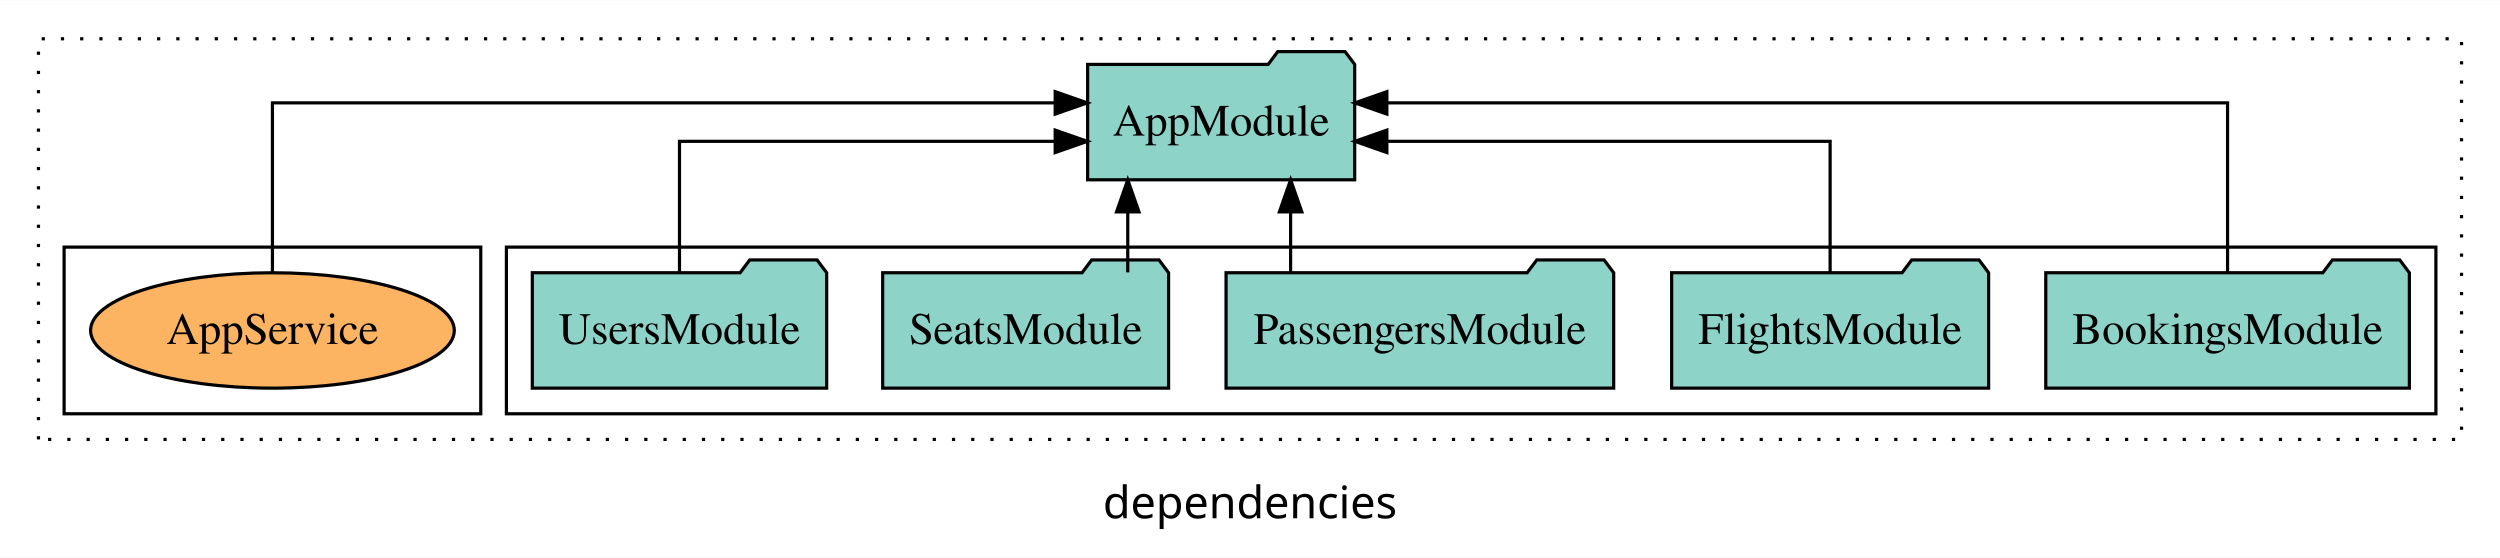
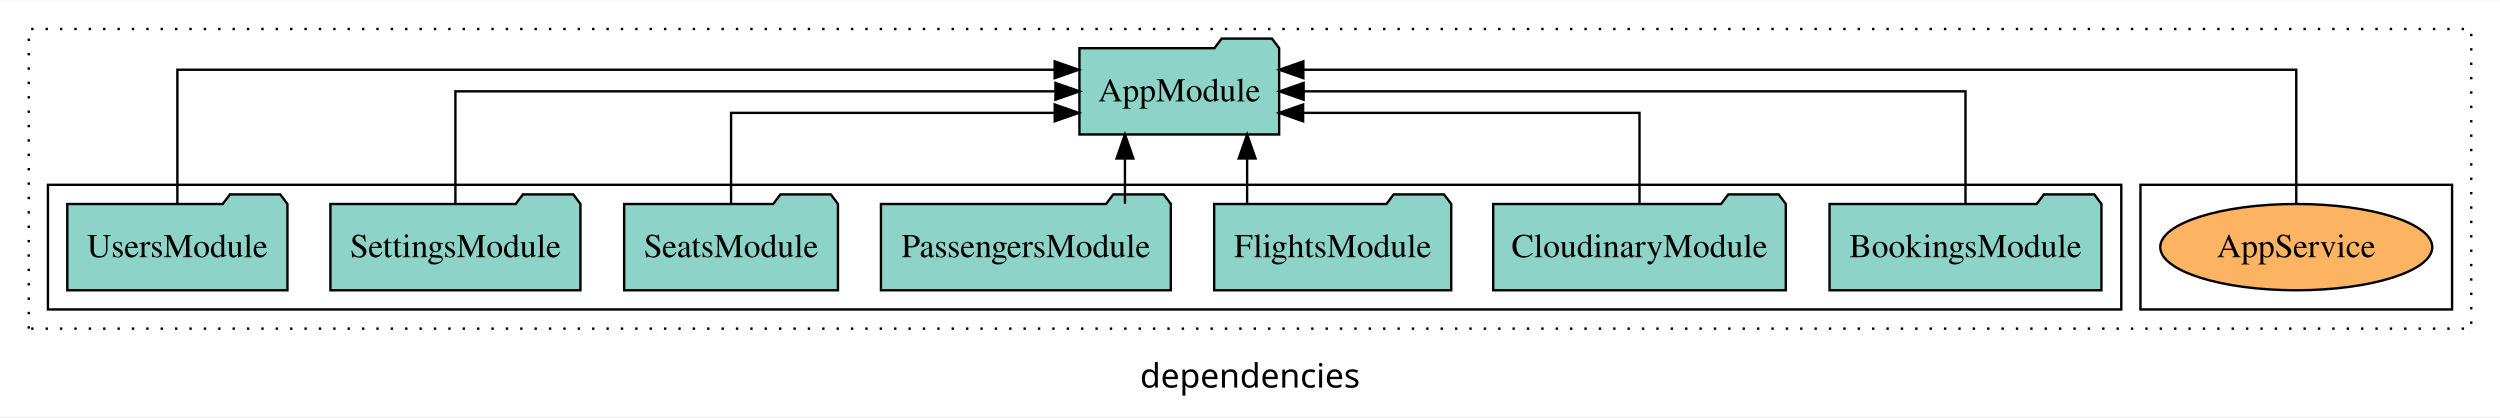
- <svg xmlns="http://www.w3.org/2000/svg" width="780pt" height="174pt" viewBox="0.00 0.00 780.00 173.80">
+ <svg xmlns="http://www.w3.org/2000/svg" width="1043pt" height="174pt" viewBox="0.00 0.00 1043.00 173.80">
  <g id="graph0" class="graph" transform="scale(1 1) rotate(0) translate(4 169.8)">
-     <polygon fill="white" stroke="transparent" points="-4,4 -4,-169.8 776,-169.8 776,4 -4,4" />
-     <text text-anchor="middle" x="386" y="-8.2" font-family="sans-serif" font-size="14.00">dependencies</text>
+     <polygon fill="white" stroke="transparent" points="-4,4 -4,-169.8 1039,-169.8 1039,4 -4,4" />
+     <text text-anchor="middle" x="517.5" y="-8.2" font-family="sans-serif" font-size="14.00">dependencies</text>
    <g id="clust1" class="cluster">
-       <polygon fill="none" stroke="black" stroke-dasharray="1,5" points="8,-32.8 8,-157.8 764,-157.8 764,-32.8 8,-32.8" />
+       <polygon fill="none" stroke="black" stroke-dasharray="1,5" points="8,-32.8 8,-157.8 1027,-157.8 1027,-32.8 8,-32.8" />
+     </g>
+     <g id="clust6" class="cluster">
+       <polygon fill="none" stroke="black" points="889,-40.8 889,-92.8 1019,-92.8 1019,-40.8 889,-40.8" />
    </g>
    <g id="clust3" class="cluster">
-       <polygon fill="none" stroke="black" points="154,-40.8 154,-92.8 756,-92.8 756,-40.8 154,-40.8" />
-     </g>
-     <g id="clust6" class="cluster">
-       <polygon fill="none" stroke="black" points="16,-40.8 16,-92.8 146,-92.8 146,-40.8 16,-40.8" />
+       <polygon fill="none" stroke="black" points="16,-40.8 16,-92.8 881,-92.8 881,-40.8 16,-40.8" />
    </g>
    <g id="node1" class="node">
-       <polygon fill="#8dd3c7" stroke="black" points="747.72,-84.8 744.72,-88.8 723.72,-88.8 720.72,-84.8 634.28,-84.8 634.28,-48.8 747.72,-48.8 747.72,-84.8" />
-       <text text-anchor="middle" x="691" y="-62.6" font-family="Times,serif" font-size="14.00">BookingsModule</text>
+       <polygon fill="#8dd3c7" stroke="black" points="872.72,-84.8 869.72,-88.8 848.72,-88.8 845.72,-84.8 759.28,-84.8 759.28,-48.8 872.72,-48.8 872.72,-84.8" />
+       <text text-anchor="middle" x="816" y="-62.6" font-family="Times,serif" font-size="14.00">BookingsModule</text>
+     </g>
+     <g id="node8" class="node">
+       <polygon fill="#8dd3c7" stroke="black" points="529.66,-149.8 526.66,-153.8 505.66,-153.8 502.66,-149.8 446.34,-149.8 446.34,-113.8 529.66,-113.8 529.66,-149.8" />
+       <text text-anchor="middle" x="488" y="-127.6" font-family="Times,serif" font-size="14.00">AppModule</text>
+     </g>
+     <g id="edge1" class="edge">
+       <path fill="none" stroke="black" d="M816,-84.91C816,-104.14 816,-131.8 816,-131.8 816,-131.8 539.87,-131.8 539.87,-131.8" />
+       <polygon fill="black" stroke="black" points="539.87,-128.3 529.87,-131.8 539.87,-135.3 539.87,-128.3" />
+     </g>
+     <g id="node2" class="node">
+       <polygon fill="#8dd3c7" stroke="black" points="741.04,-84.8 738.04,-88.8 717.04,-88.8 714.04,-84.8 618.96,-84.8 618.96,-48.8 741.04,-48.8 741.04,-84.8" />
+       <text text-anchor="middle" x="680" y="-62.6" font-family="Times,serif" font-size="14.00">CloudinaryModule</text>
+     </g>
+     <g id="edge2" class="edge">
+       <path fill="none" stroke="black" d="M680,-84.83C680,-101.2 680,-122.8 680,-122.8 680,-122.8 539.66,-122.8 539.66,-122.8" />
+       <polygon fill="black" stroke="black" points="539.66,-119.3 529.66,-122.8 539.66,-126.3 539.66,-119.3" />
+     </g>
+     <g id="node3" class="node">
+       <polygon fill="#8dd3c7" stroke="black" points="601.45,-84.8 598.45,-88.8 577.45,-88.8 574.45,-84.8 502.55,-84.8 502.55,-48.8 601.45,-48.8 601.45,-84.8" />
+       <text text-anchor="middle" x="552" y="-62.6" font-family="Times,serif" font-size="14.00">FlightsModule</text>
+     </g>
+     <g id="edge3" class="edge">
+       <path fill="none" stroke="black" d="M516.3,-84.91C516.3,-84.91 516.3,-103.79 516.3,-103.79" />
+       <polygon fill="black" stroke="black" points="512.8,-103.79 516.3,-113.79 519.8,-103.79 512.8,-103.79" />
+     </g>
+     <g id="node4" class="node">
+       <polygon fill="#8dd3c7" stroke="black" points="484.47,-84.8 481.47,-88.8 460.47,-88.8 457.47,-84.8 363.53,-84.8 363.53,-48.8 484.47,-48.8 484.47,-84.8" />
+       <text text-anchor="middle" x="424" y="-62.6" font-family="Times,serif" font-size="14.00">PassengersModule</text>
+     </g>
+     <g id="edge4" class="edge">
+       <path fill="none" stroke="black" d="M465.33,-84.91C465.33,-84.91 465.33,-103.79 465.33,-103.79" />
+       <polygon fill="black" stroke="black" points="461.83,-103.79 465.33,-113.79 468.83,-103.79 461.83,-103.79" />
+     </g>
+     <g id="node5" class="node">
+       <polygon fill="#8dd3c7" stroke="black" points="345.6,-84.8 342.6,-88.8 321.6,-88.8 318.6,-84.8 256.4,-84.8 256.4,-48.8 345.6,-48.8 345.6,-84.8" />
+       <text text-anchor="middle" x="301" y="-62.6" font-family="Times,serif" font-size="14.00">SeatsModule</text>
+     </g>
+     <g id="edge5" class="edge">
+       <path fill="none" stroke="black" d="M301,-84.83C301,-101.2 301,-122.8 301,-122.8 301,-122.8 436.03,-122.8 436.03,-122.8" />
+       <polygon fill="black" stroke="black" points="436.03,-126.3 446.03,-122.8 436.03,-119.3 436.03,-126.3" />
    </g>
    <g id="node6" class="node">
-       <polygon fill="#8dd3c7" stroke="black" points="418.66,-149.8 415.66,-153.8 394.66,-153.8 391.66,-149.8 335.34,-149.8 335.34,-113.8 418.66,-113.8 418.66,-149.8" />
-       <text text-anchor="middle" x="377" y="-127.6" font-family="Times,serif" font-size="14.00">AppModule</text>
+       <polygon fill="#8dd3c7" stroke="black" points="238.16,-84.8 235.16,-88.8 214.16,-88.8 211.16,-84.8 133.84,-84.8 133.84,-48.8 238.16,-48.8 238.16,-84.8" />
+       <text text-anchor="middle" x="186" y="-62.6" font-family="Times,serif" font-size="14.00">SettingsModule</text>
    </g>
-     <g id="edge1" class="edge">
-       <path fill="none" stroke="black" d="M691,-85.08C691,-106.12 691,-137.8 691,-137.8 691,-137.8 428.7,-137.8 428.7,-137.8" />
-       <polygon fill="black" stroke="black" points="428.7,-134.3 418.7,-137.8 428.7,-141.3 428.7,-134.3" />
-     </g>
-     <g id="node2" class="node">
-       <polygon fill="#8dd3c7" stroke="black" points="616.45,-84.8 613.45,-88.8 592.45,-88.8 589.45,-84.8 517.55,-84.8 517.55,-48.8 616.45,-48.8 616.45,-84.8" />
-       <text text-anchor="middle" x="567" y="-62.6" font-family="Times,serif" font-size="14.00">FlightsModule</text>
-     </g>
-     <g id="edge2" class="edge">
-       <path fill="none" stroke="black" d="M567,-84.82C567,-102.17 567,-125.8 567,-125.8 567,-125.8 428.7,-125.8 428.7,-125.8" />
-       <polygon fill="black" stroke="black" points="428.7,-122.3 418.7,-125.8 428.7,-129.3 428.7,-122.3" />
-     </g>
-     <g id="node3" class="node">
-       <polygon fill="#8dd3c7" stroke="black" points="499.47,-84.8 496.47,-88.8 475.47,-88.8 472.47,-84.8 378.53,-84.8 378.53,-48.8 499.47,-48.8 499.47,-84.8" />
-       <text text-anchor="middle" x="439" y="-62.6" font-family="Times,serif" font-size="14.00">PassengersModule</text>
-     </g>
-     <g id="edge3" class="edge">
-       <path fill="none" stroke="black" d="M398.67,-84.91C398.67,-84.91 398.67,-103.79 398.67,-103.79" />
-       <polygon fill="black" stroke="black" points="395.17,-103.79 398.67,-113.79 402.17,-103.79 395.17,-103.79" />
-     </g>
-     <g id="node4" class="node">
-       <polygon fill="#8dd3c7" stroke="black" points="360.6,-84.8 357.6,-88.8 336.6,-88.8 333.6,-84.8 271.4,-84.8 271.4,-48.8 360.6,-48.8 360.6,-84.8" />
-       <text text-anchor="middle" x="316" y="-62.6" font-family="Times,serif" font-size="14.00">SeatsModule</text>
-     </g>
-     <g id="edge4" class="edge">
-       <path fill="none" stroke="black" d="M347.86,-84.91C347.86,-84.91 347.86,-103.79 347.86,-103.79" />
-       <polygon fill="black" stroke="black" points="344.36,-103.79 347.86,-113.79 351.36,-103.79 344.36,-103.79" />
-     </g>
-     <g id="node5" class="node">
-       <polygon fill="#8dd3c7" stroke="black" points="253.92,-84.8 250.92,-88.8 229.92,-88.8 226.92,-84.8 162.08,-84.8 162.08,-48.8 253.92,-48.8 253.92,-84.8" />
-       <text text-anchor="middle" x="208" y="-62.6" font-family="Times,serif" font-size="14.00">UsersModule</text>
-     </g>
-     <g id="edge5" class="edge">
-       <path fill="none" stroke="black" d="M208,-84.82C208,-102.17 208,-125.8 208,-125.8 208,-125.8 325.22,-125.8 325.22,-125.8" />
-       <polygon fill="black" stroke="black" points="325.22,-129.3 335.22,-125.8 325.22,-122.3 325.22,-129.3" />
+     <g id="edge6" class="edge">
+       <path fill="none" stroke="black" d="M186,-84.91C186,-104.14 186,-131.8 186,-131.8 186,-131.8 436.33,-131.8 436.33,-131.8" />
+       <polygon fill="black" stroke="black" points="436.33,-135.3 446.33,-131.8 436.33,-128.3 436.33,-135.3" />
    </g>
    <g id="node7" class="node">
-       <ellipse fill="#fdb462" stroke="black" cx="81" cy="-66.8" rx="56.74" ry="18" />
-       <text text-anchor="middle" x="81" y="-62.6" font-family="Times,serif" font-size="14.00">AppService</text>
+       <polygon fill="#8dd3c7" stroke="black" points="115.92,-84.8 112.92,-88.8 91.92,-88.8 88.92,-84.8 24.08,-84.8 24.08,-48.8 115.92,-48.8 115.92,-84.8" />
+       <text text-anchor="middle" x="70" y="-62.6" font-family="Times,serif" font-size="14.00">UsersModule</text>
    </g>
-     <g id="edge6" class="edge">
-       <path fill="none" stroke="black" d="M81,-85.08C81,-106.12 81,-137.8 81,-137.8 81,-137.8 325.22,-137.8 325.22,-137.8" />
-       <polygon fill="black" stroke="black" points="325.22,-141.3 335.22,-137.8 325.22,-134.3 325.22,-141.3" />
+     <g id="edge7" class="edge">
+       <path fill="none" stroke="black" d="M70,-85.09C70,-107.01 70,-140.8 70,-140.8 70,-140.8 436.01,-140.8 436.01,-140.8" />
+       <polygon fill="black" stroke="black" points="436.01,-144.3 446.01,-140.8 436.01,-137.3 436.01,-144.3" />
+     </g>
+     <g id="node9" class="node">
+       <ellipse fill="#fdb462" stroke="black" cx="954" cy="-66.8" rx="56.74" ry="18" />
+       <text text-anchor="middle" x="954" y="-62.6" font-family="Times,serif" font-size="14.00">AppService</text>
+     </g>
+     <g id="edge8" class="edge">
+       <path fill="none" stroke="black" d="M954,-85.09C954,-107.01 954,-140.8 954,-140.8 954,-140.8 539.76,-140.8 539.76,-140.8" />
+       <polygon fill="black" stroke="black" points="539.76,-137.3 529.76,-140.8 539.76,-144.3 539.76,-137.3" />
    </g>
  </g>
</svg>
